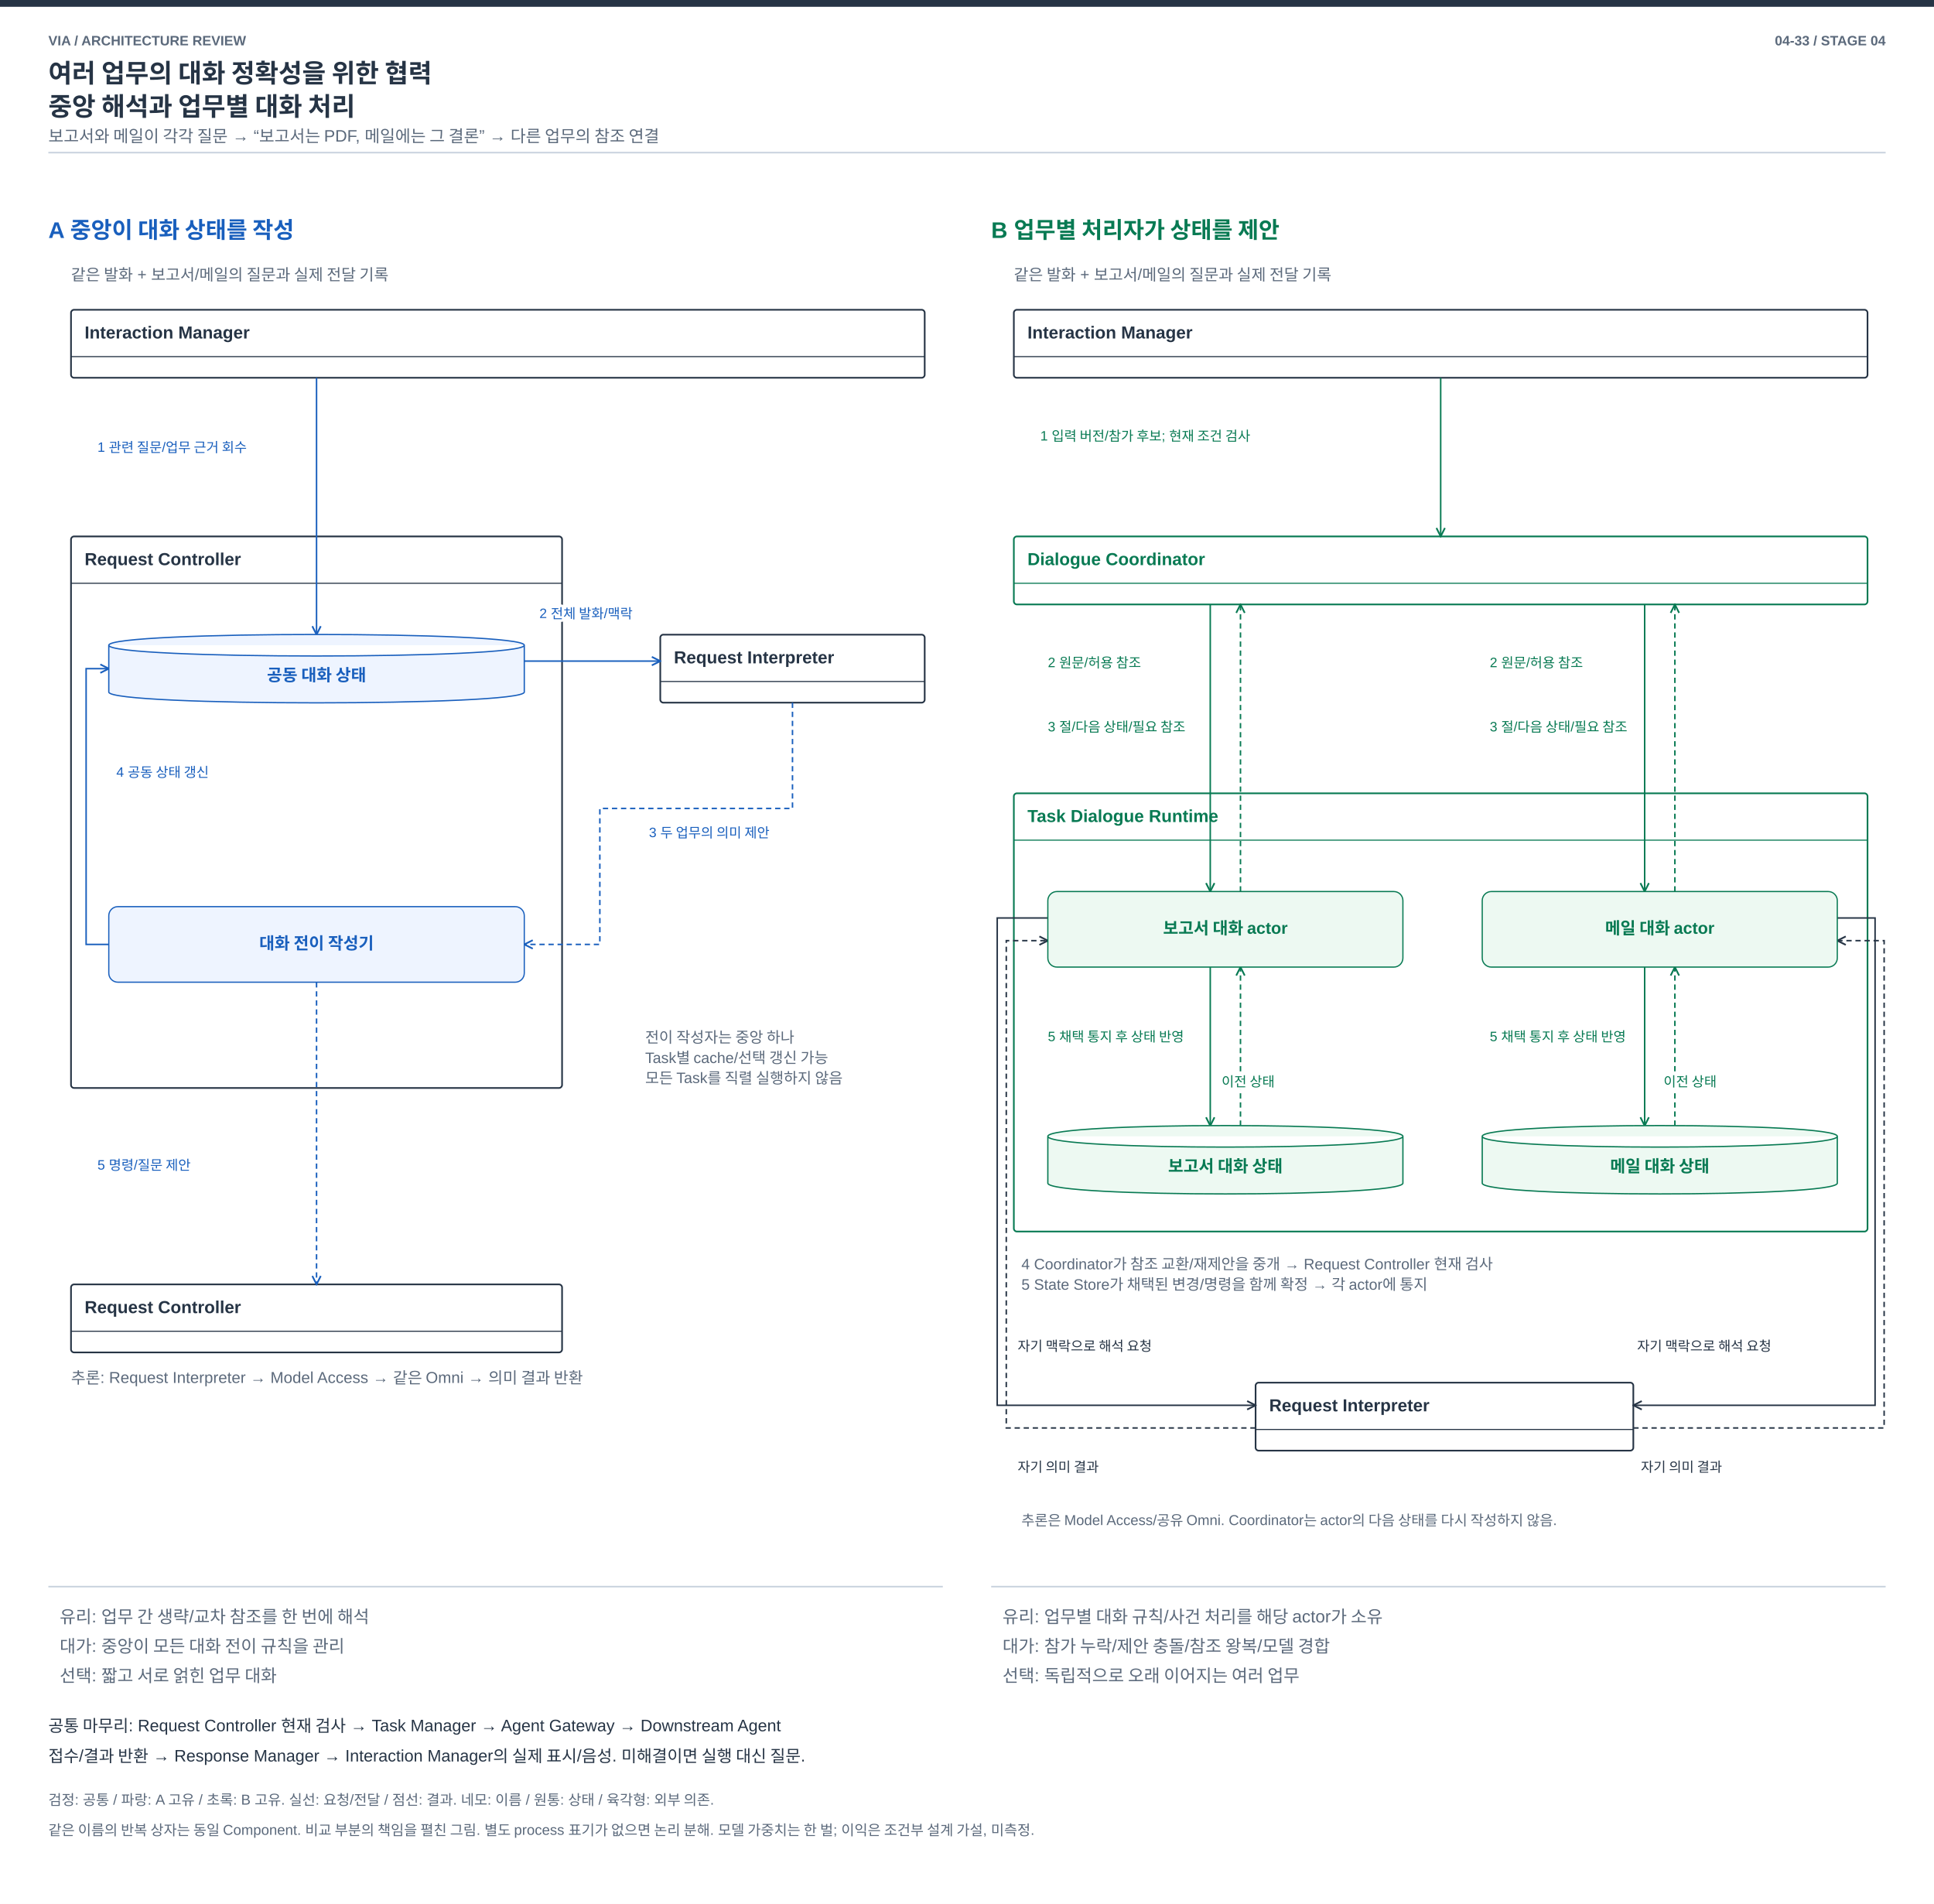
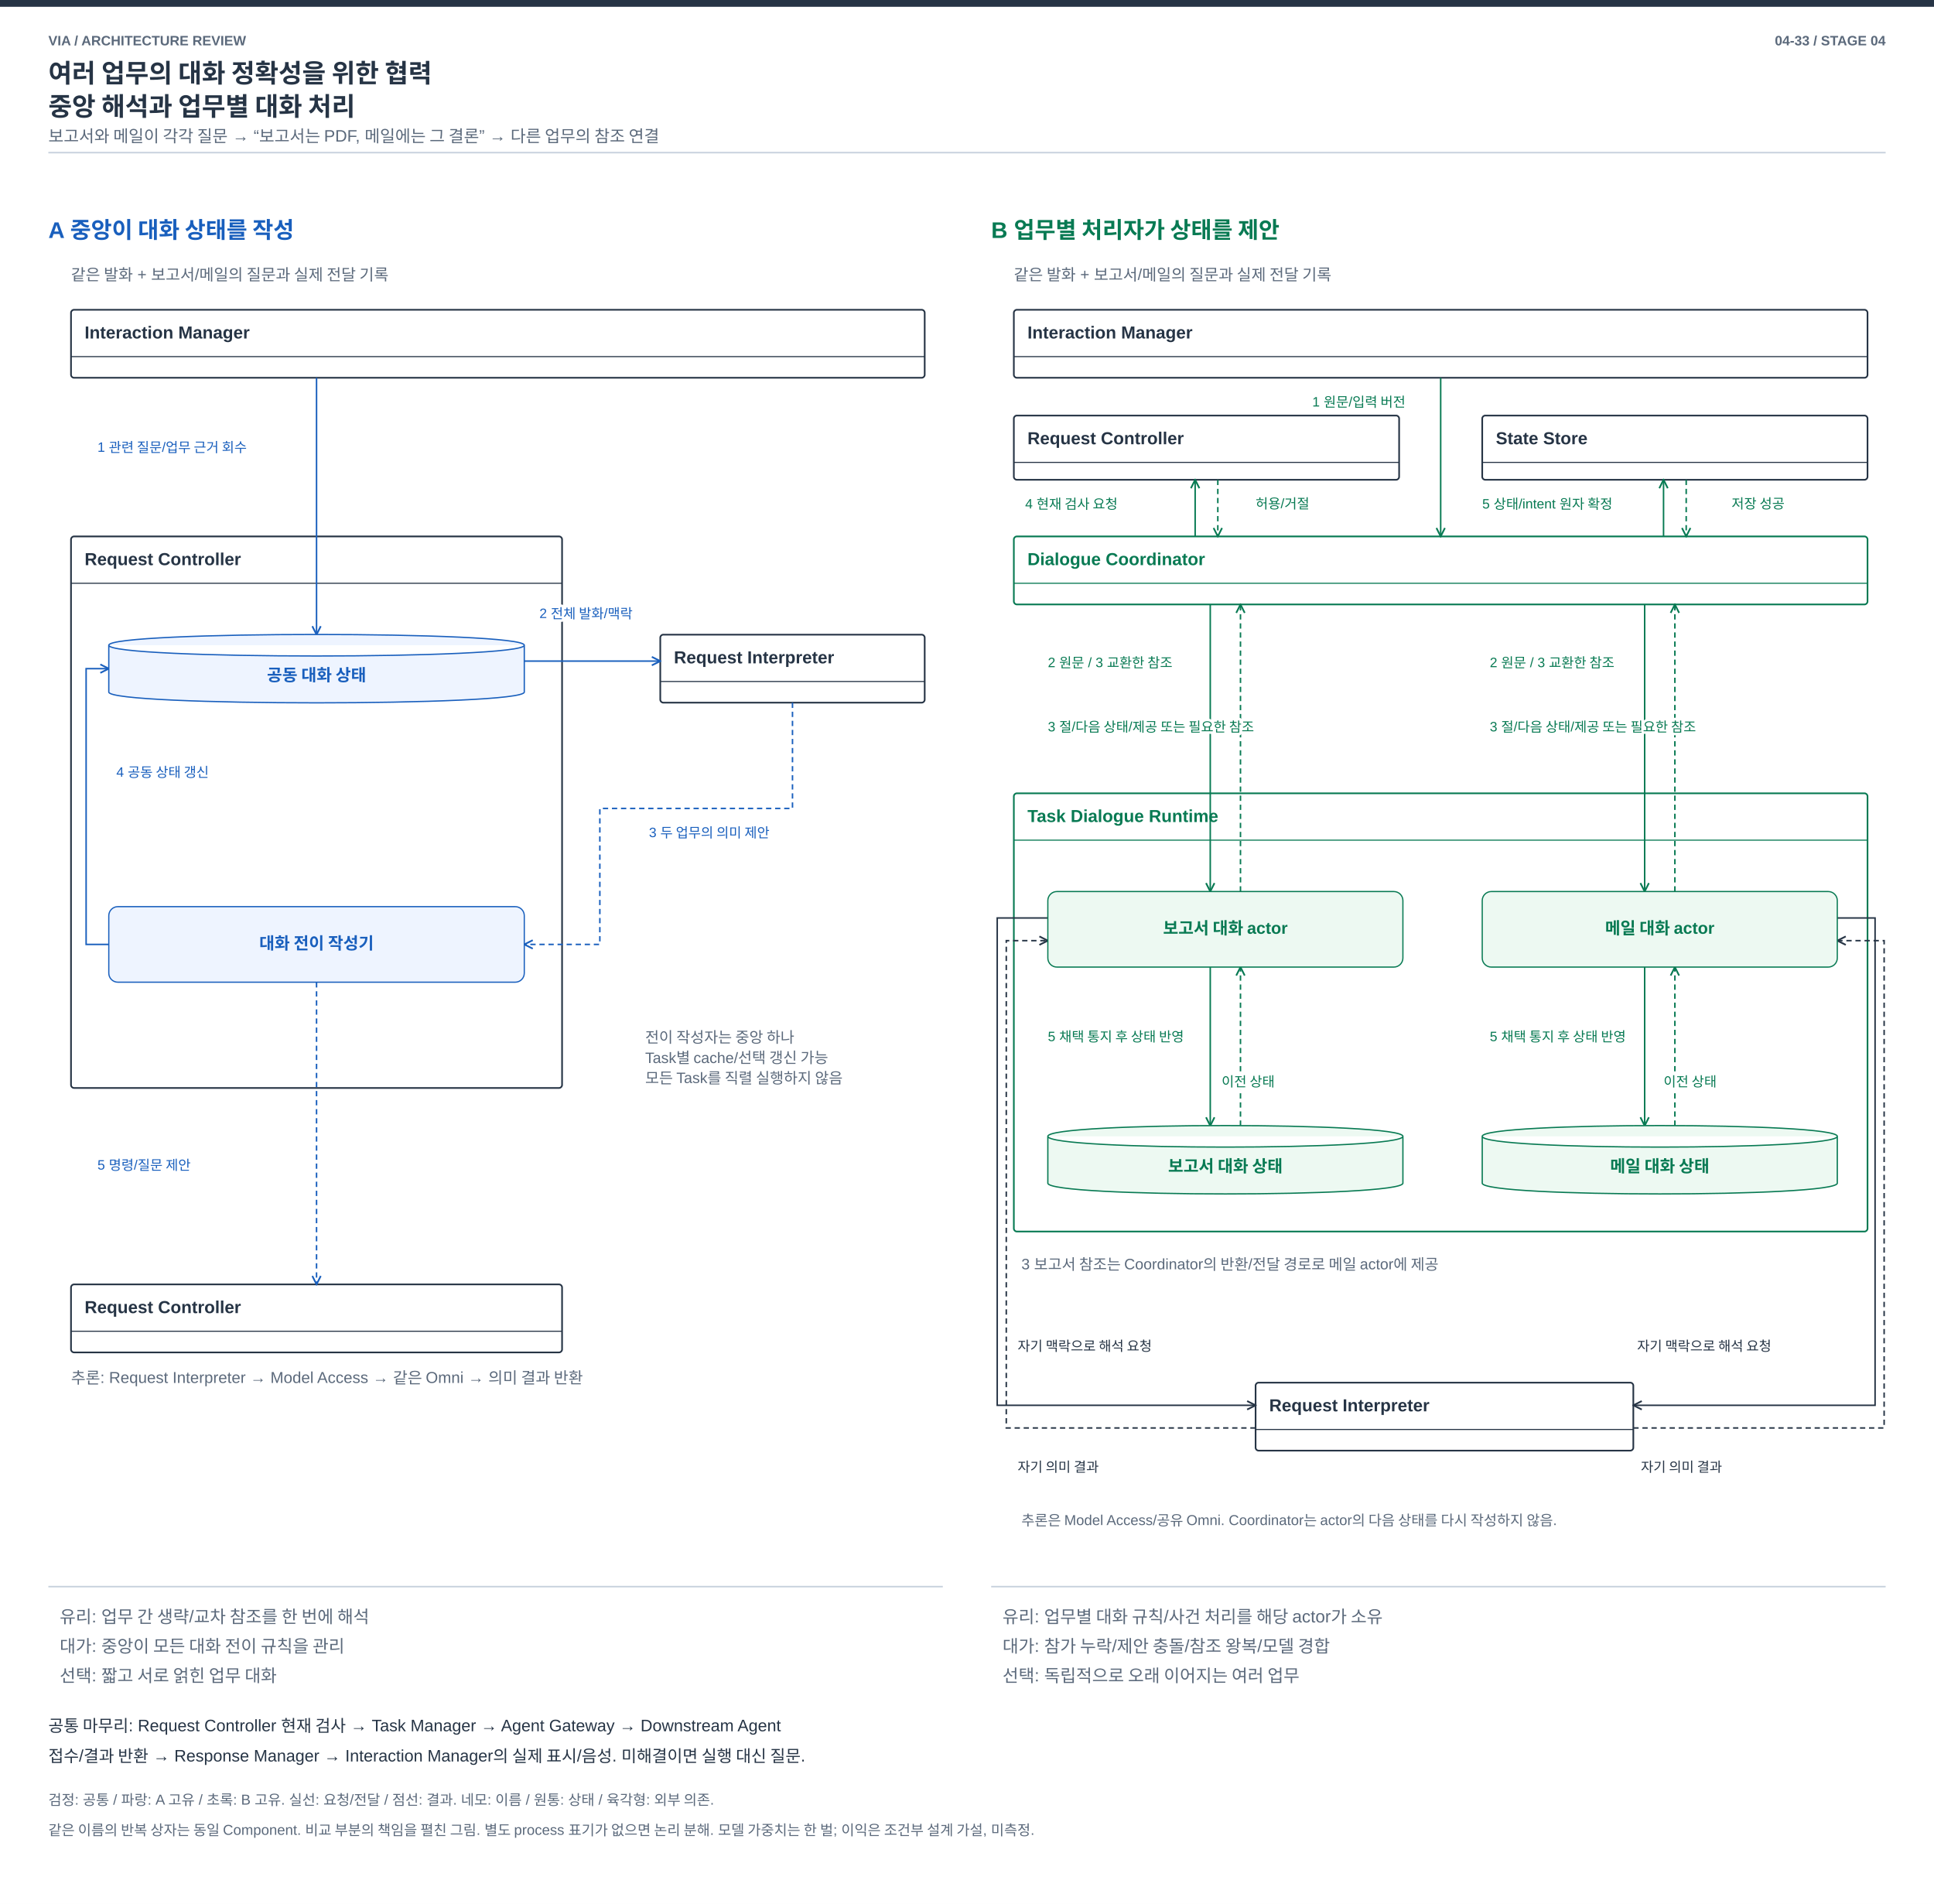
<svg xmlns="http://www.w3.org/2000/svg" width="2560" height="2520" viewBox="0 0 2560 2520" role="img" aria-labelledby="title">
  <defs>
    <marker id="a263445" viewBox="0 0 10 10" refX="9" refY="5" markerWidth="7" markerHeight="7" orient="auto-start-reverse">
      <path d="M1 1L9 5L1 9" fill="none" stroke="#263445" stroke-width="1.6" />
    </marker>
    <marker id="a195FBD" viewBox="0 0 10 10" refX="9" refY="5" markerWidth="7" markerHeight="7" orient="auto-start-reverse">
      <path d="M1 1L9 5L1 9" fill="none" stroke="#195FBD" stroke-width="1.6" />
    </marker>
    <marker id="a087A53" viewBox="0 0 10 10" refX="9" refY="5" markerWidth="7" markerHeight="7" orient="auto-start-reverse">
      <path d="M1 1L9 5L1 9" fill="none" stroke="#087A53" stroke-width="1.6" />
    </marker>
  </defs>
  <rect width="2560" height="2520" fill="white" />
  <g font-family="Arial, Apple SD Gothic Neo, Malgun Gothic, sans-serif">
    <rect id="e1" x="0" y="0" width="2560" height="9" rx="0" fill="#263445" stroke="none" stroke-width="1.5" />
    <g id="Arc" data-component="true">
      <rect x="94" y="410" width="1130" height="90" rx="4" fill="white" stroke="#263445" stroke-width="2.2" />
      <path d="M94 472H1224" stroke="#263445" stroke-width="1.4" />
      <text x="112" y="448.0" text-anchor="start" font-size="23" font-weight="700" fill="#263445">Interaction Manager</text>
    </g>
    <g id="Aowner" data-component="true">
      <rect x="94" y="710" width="650" height="730" rx="4" fill="white" stroke="#263445" stroke-width="2.2" />
      <path d="M94 772H744" stroke="#263445" stroke-width="1.4" />
      <text x="112" y="748.0" text-anchor="start" font-size="23" font-weight="700" fill="#263445">Request Controller</text>
    </g>
    <g id="Ari" data-component="true">
      <rect x="874" y="840" width="350" height="90" rx="4" fill="white" stroke="#263445" stroke-width="2.2" />
      <path d="M874 902H1224" stroke="#263445" stroke-width="1.4" />
      <text x="892" y="878.0" text-anchor="start" font-size="23" font-weight="700" fill="#263445">Request Interpreter</text>
    </g>
    <g id="Aout" data-component="true">
      <rect x="94" y="1700" width="650" height="90" rx="4" fill="white" stroke="#263445" stroke-width="2.2" />
      <path d="M94 1762H744" stroke="#263445" stroke-width="1.4" />
      <text x="112" y="1738.0" text-anchor="start" font-size="23" font-weight="700" fill="#263445">Request Controller</text>
    </g>
    <g id="Brc" data-component="true">
      <rect x="1342" y="410" width="1130" height="90" rx="4" fill="white" stroke="#263445" stroke-width="2.2" />
      <path d="M1342 472H2472" stroke="#263445" stroke-width="1.4" />
      <text x="1360" y="448.0" text-anchor="start" font-size="23" font-weight="700" fill="#263445">Interaction Manager</text>
    </g>
    <g id="Bcoord" data-component="true">
      <rect x="1342" y="710" width="1130" height="90" rx="4" fill="white" stroke="#087A53" stroke-width="2.2" />
      <path d="M1342 772H2472" stroke="#087A53" stroke-width="1.4" />
      <text x="1360" y="748.0" text-anchor="start" font-size="23" font-weight="700" fill="#087A53">Dialogue Coordinator</text>
    </g>
    <g id="Bruntime" data-component="true">
      <rect x="1342" y="1050" width="1130" height="580" rx="4" fill="white" stroke="#087A53" stroke-width="2.2" />
      <path d="M1342 1112H2472" stroke="#087A53" stroke-width="1.4" />
      <text x="1360" y="1088.0" text-anchor="start" font-size="23" font-weight="700" fill="#087A53">Task Dialogue Runtime</text>
    </g>
+     <g id="Bguard" data-component="true">
+       <rect x="1342" y="550" width="510" height="85" rx="4" fill="white" stroke="#263445" stroke-width="2.2" />
+       <path d="M1342 612H1852" stroke="#263445" stroke-width="1.4" />
+       <text x="1360" y="588.0" text-anchor="start" font-size="23" font-weight="700" fill="#263445">Request Controller</text>
+     </g>
+     <g id="Bcommit" data-component="true">
+       <rect x="1962" y="550" width="510" height="85" rx="4" fill="white" stroke="#263445" stroke-width="2.2" />
+       <path d="M1962 612H2472" stroke="#263445" stroke-width="1.4" />
+       <text x="1980" y="588.0" text-anchor="start" font-size="23" font-weight="700" fill="#263445">State Store</text>
+     </g>
    <g id="Bri" data-component="true">
      <rect x="1662" y="1830" width="500" height="90" rx="4" fill="white" stroke="#263445" stroke-width="2.2" />
      <path d="M1662 1892H2162" stroke="#263445" stroke-width="1.4" />
      <text x="1680" y="1868.0" text-anchor="start" font-size="23" font-weight="700" fill="#263445">Request Interpreter</text>
    </g>
    <polyline id="e6" points="64,202 2496,202" fill="none" stroke="#C7D1DD" stroke-width="2" />
    <polyline id="e14" points="419.0,500 419.0,840" fill="none" stroke="#195FBD" stroke-width="2" marker-end="url(#a195FBD)" />
    <polyline id="e16" points="694,875.0 874,875.0" fill="none" stroke="#195FBD" stroke-width="2" marker-end="url(#a195FBD)" />
    <polyline id="e18" points="1049.0,930 1049,1070 794,1070 794,1250 694,1250.0" fill="none" stroke="#195FBD" stroke-width="2" stroke-dasharray="7 5" marker-end="url(#a195FBD)" />
    <polyline id="e20" points="144,1250.0 114,1250 114,885 144,885.0" fill="none" stroke="#195FBD" stroke-width="2" marker-end="url(#a195FBD)" />
    <polyline id="e23" points="419.0,1300 419.0,1700" fill="none" stroke="#195FBD" stroke-width="2" stroke-dasharray="7 5" marker-end="url(#a195FBD)" />
    <polyline id="e27" points="64,2100 1248,2100" fill="none" stroke="#C7D1DD" stroke-width="2" />
    <polyline id="e38" points="1907.0,500 1907.0,710" fill="none" stroke="#087A53" stroke-width="2" marker-end="url(#a087A53)" />
    <polyline id="e40" points="1602.0,800 1602.0,1180" fill="none" stroke="#087A53" stroke-width="2" marker-end="url(#a087A53)" />
    <polyline id="e42" points="1642.0,1180 1642.0,800" fill="none" stroke="#087A53" stroke-width="2" stroke-dasharray="7 5" marker-end="url(#a087A53)" />
    <polyline id="e44" points="1602.0,1280 1602.0,1490" fill="none" stroke="#087A53" stroke-width="2" marker-end="url(#a087A53)" />
    <polyline id="e46" points="1642.0,1490 1642.0,1280" fill="none" stroke="#087A53" stroke-width="2" stroke-dasharray="7 5" marker-end="url(#a087A53)" />
    <polyline id="e48" points="2177.0,800 2177.0,1180" fill="none" stroke="#087A53" stroke-width="2" marker-end="url(#a087A53)" />
    <polyline id="e50" points="2217.0,1180 2217.0,800" fill="none" stroke="#087A53" stroke-width="2" stroke-dasharray="7 5" marker-end="url(#a087A53)" />
    <polyline id="e52" points="2177.0,1280 2177.0,1490" fill="none" stroke="#087A53" stroke-width="2" marker-end="url(#a087A53)" />
    <polyline id="e54" points="2217.0,1490 2217.0,1280" fill="none" stroke="#087A53" stroke-width="2" stroke-dasharray="7 5" marker-end="url(#a087A53)" />
-     <polyline id="e58" points="1387,1215.0 1320,1215 1320,1860 1662,1860.0" fill="none" stroke="#263445" stroke-width="2" marker-end="url(#a263445)" />
-     <polyline id="e60" points="1662,1890.0 1332,1890 1332,1245 1387,1245.0" fill="none" stroke="#263445" stroke-width="2" stroke-dasharray="7 5" marker-end="url(#a263445)" />
-     <polyline id="e62" points="2432,1215.0 2482,1215 2482,1860 2162,1860.0" fill="none" stroke="#263445" stroke-width="2" marker-end="url(#a263445)" />
-     <polyline id="e64" points="2162,1890.0 2494,1890 2494,1245 2432,1245.0" fill="none" stroke="#263445" stroke-width="2" stroke-dasharray="7 5" marker-end="url(#a263445)" />
-     <polyline id="e67" points="1312,2100 2496,2100" fill="none" stroke="#C7D1DD" stroke-width="2" />
+     <polyline id="e58" points="1582.0,710 1582.0,635" fill="none" stroke="#087A53" stroke-width="2" marker-end="url(#a087A53)" />
+     <polyline id="e60" points="1612.0,635 1612.0,710" fill="none" stroke="#087A53" stroke-width="2" stroke-dasharray="7 5" marker-end="url(#a087A53)" />
+     <polyline id="e62" points="2202.0,710 2202.0,635" fill="none" stroke="#087A53" stroke-width="2" marker-end="url(#a087A53)" />
+     <polyline id="e64" points="2232.0,635 2232.0,710" fill="none" stroke="#087A53" stroke-width="2" stroke-dasharray="7 5" marker-end="url(#a087A53)" />
+     <polyline id="e68" points="1387,1215.0 1320,1215 1320,1860 1662,1860.0" fill="none" stroke="#263445" stroke-width="2" marker-end="url(#a263445)" />
+     <polyline id="e70" points="1662,1890.0 1332,1890 1332,1245 1387,1245.0" fill="none" stroke="#263445" stroke-width="2" stroke-dasharray="7 5" marker-end="url(#a263445)" />
+     <polyline id="e72" points="2432,1215.0 2482,1215 2482,1860 2162,1860.0" fill="none" stroke="#263445" stroke-width="2" marker-end="url(#a263445)" />
+     <polyline id="e74" points="2162,1890.0 2494,1890 2494,1245 2432,1245.0" fill="none" stroke="#263445" stroke-width="2" stroke-dasharray="7 5" marker-end="url(#a263445)" />
+     <polyline id="e77" points="1312,2100 2496,2100" fill="none" stroke="#C7D1DD" stroke-width="2" />
    <g id="Astate" data-node="true" data-x="144" data-y="840" data-w="550" data-h="90">
      <path d="M144 854C144 835 694 835 694 854V916C694 935 144 935 144 916Z M144 854C144 873 694 873 694 854" fill="#EEF4FF" stroke="#195FBD" stroke-width="1.7" />
      <text x="419.0" y="901.25" text-anchor="middle" font-size="22" font-weight="700" fill="#195FBD">공동 대화 상태</text>
    </g>
    <g id="Atransition" data-node="true" data-x="144" data-y="1200" data-w="550" data-h="100">
      <rect x="144" y="1200" width="550" height="100" rx="12" fill="#EEF4FF" stroke="#195FBD" stroke-width="1.6" />
      <text x="419.0" y="1256.25" text-anchor="middle" font-size="22" font-weight="700" fill="#195FBD">대화 전이 작성기</text>
    </g>
    <g id="Br" data-node="true" data-x="1387" data-y="1180" data-w="470" data-h="100">
      <rect x="1387" y="1180" width="470" height="100" rx="12" fill="#EDF9F2" stroke="#087A53" stroke-width="1.6" />
      <text x="1622.0" y="1236.25" text-anchor="middle" font-size="22" font-weight="700" fill="#087A53">보고서 대화 actor</text>
    </g>
    <g id="Bm" data-node="true" data-x="1962" data-y="1180" data-w="470" data-h="100">
      <rect x="1962" y="1180" width="470" height="100" rx="12" fill="#EDF9F2" stroke="#087A53" stroke-width="1.6" />
      <text x="2197.0" y="1236.25" text-anchor="middle" font-size="22" font-weight="700" fill="#087A53">메일 대화 actor</text>
    </g>
    <g id="Brs" data-node="true" data-x="1387" data-y="1490" data-w="470" data-h="90">
      <path d="M1387 1504C1387 1485 1857 1485 1857 1504V1566C1857 1585 1387 1585 1387 1566Z M1387 1504C1387 1523 1857 1523 1857 1504" fill="#EDF9F2" stroke="#087A53" stroke-width="1.7" />
      <text x="1622.0" y="1551.25" text-anchor="middle" font-size="22" font-weight="700" fill="#087A53">보고서 대화 상태</text>
    </g>
    <g id="Bms" data-node="true" data-x="1962" data-y="1490" data-w="470" data-h="90">
      <path d="M1962 1504C1962 1485 2432 1485 2432 1504V1566C2432 1585 1962 1585 1962 1566Z M1962 1504C1962 1523 2432 1523 2432 1504" fill="#EDF9F2" stroke="#087A53" stroke-width="1.7" />
      <text x="2197.0" y="1551.25" text-anchor="middle" font-size="22" font-weight="700" fill="#087A53">메일 대화 상태</text>
    </g>
    <g id="e2">
      <text x="64" y="60.0" text-anchor="start" font-size="18" font-weight="700" fill="#5B697B">VIA  /  ARCHITECTURE REVIEW</text>
    </g>
    <g id="e3">
      <text x="2496" y="60.0" text-anchor="end" font-size="18" font-weight="700" fill="#5B697B">04-33  /  STAGE 04</text>
    </g>
    <g id="e4">
      <text x="64" y="109" text-anchor="start" font-size="34" font-weight="700" fill="#263445">여러 업무의 대화 정확성을 위한 협력</text>
      <text x="64" y="153" text-anchor="start" font-size="34" font-weight="700" fill="#263445">중앙 해석과 업무별 대화 처리</text>
    </g>
    <g id="e5">
      <text x="64" y="188.0" text-anchor="start" font-size="22" font-weight="400" fill="#5B697B">보고서와 메일이 각각 질문 → “보고서는 PDF, 메일에는 그 결론” → 다른 업무의 참조 연결</text>
    </g>
    <g id="e7">
      <text x="64" y="315.0" text-anchor="start" font-size="30" font-weight="700" fill="#195FBD">A  중앙이 대화 상태를 작성</text>
    </g>
    <g id="e9">
      <text x="94" y="371.0" text-anchor="start" font-size="21" font-weight="400" fill="#5B697B">같은 발화 + 보고서/메일의 질문과 실제 전달 기록</text>
    </g>
    <g id="e15" paint-order="stroke" stroke="white" stroke-width="7" stroke-linejoin="round">
      <text x="129" y="598.0" text-anchor="start" font-size="18" font-weight="400" fill="#195FBD">1  관련 질문/업무 근거 회수</text>
    </g>
    <g id="e17" paint-order="stroke" stroke="white" stroke-width="7" stroke-linejoin="round">
      <text x="714" y="818.0" text-anchor="start" font-size="18" font-weight="400" fill="#195FBD">2  전체 발화/맥락</text>
    </g>
    <g id="e19" paint-order="stroke" stroke="white" stroke-width="7" stroke-linejoin="round">
      <text x="859" y="1108.0" text-anchor="start" font-size="18" font-weight="400" fill="#195FBD">3  두 업무의 의미 제안</text>
    </g>
    <g id="e21" paint-order="stroke" stroke="white" stroke-width="7" stroke-linejoin="round">
      <text x="154" y="1028.0" text-anchor="start" font-size="18" font-weight="400" fill="#195FBD">4  공동 상태 갱신</text>
    </g>
    <g id="e24" paint-order="stroke" stroke="white" stroke-width="7" stroke-linejoin="round">
      <text x="129" y="1548.0" text-anchor="start" font-size="18" font-weight="400" fill="#195FBD">5  명령/질문 제안</text>
    </g>
    <g id="e25">
      <text x="854" y="1380.0" text-anchor="start" font-size="20" font-weight="400" fill="#5B697B">전이 작성자는 중앙 하나</text>
      <text x="854" y="1407.0" text-anchor="start" font-size="20" font-weight="400" fill="#5B697B">Task별 cache/선택 갱신 가능</text>
      <text x="854" y="1434.0" text-anchor="start" font-size="20" font-weight="400" fill="#5B697B">모든 Task를 직렬 실행하지 않음</text>
    </g>
    <g id="e26">
      <text x="94" y="1831.0" text-anchor="start" font-size="21" font-weight="400" fill="#5B697B">추론: Request Interpreter → Model Access → 같은 Omni → 의미 결과 반환</text>
    </g>
    <g id="e28">
      <text x="79" y="2148" text-anchor="start" font-size="23" font-weight="400" fill="#5B697B">유리: 업무 간 생략/교차 참조를 한 번에 해석</text>
      <text x="79" y="2187" text-anchor="start" font-size="23" font-weight="400" fill="#5B697B">대가: 중앙이 모든 대화 전이 규칙을 관리</text>
      <text x="79" y="2226" text-anchor="start" font-size="23" font-weight="400" fill="#5B697B">선택: 짧고 서로 얽힌 업무 대화</text>
    </g>
    <g id="e29">
      <text x="1312" y="315.0" text-anchor="start" font-size="30" font-weight="700" fill="#087A53">B  업무별 처리자가 상태를 제안</text>
    </g>
    <g id="e31">
      <text x="1342" y="371.0" text-anchor="start" font-size="21" font-weight="400" fill="#5B697B">같은 발화 + 보고서/메일의 질문과 실제 전달 기록</text>
    </g>
    <g id="e39" paint-order="stroke" stroke="white" stroke-width="7" stroke-linejoin="round">
-       <text x="1377" y="583.0" text-anchor="start" font-size="18" font-weight="400" fill="#087A53">1  입력 버전/참가 후보; 현재 조건 검사</text>
+       <text x="1737" y="538.0" text-anchor="start" font-size="18" font-weight="400" fill="#087A53">1  원문/입력 버전</text>
    </g>
    <g id="e41" paint-order="stroke" stroke="white" stroke-width="7" stroke-linejoin="round">
-       <text x="1387" y="883.0" text-anchor="start" font-size="18" font-weight="400" fill="#087A53">2  원문/허용 참조</text>
+       <text x="1387" y="883.0" text-anchor="start" font-size="18" font-weight="400" fill="#087A53">2  원문 / 3  교환한 참조</text>
    </g>
    <g id="e43" paint-order="stroke" stroke="white" stroke-width="7" stroke-linejoin="round">
-       <text x="1387" y="968.0" text-anchor="start" font-size="18" font-weight="400" fill="#087A53">3  절/다음 상태/필요 참조</text>
+       <text x="1387" y="968.0" text-anchor="start" font-size="18" font-weight="400" fill="#087A53">3  절/다음 상태/제공 또는 필요한 참조</text>
    </g>
    <g id="e45" paint-order="stroke" stroke="white" stroke-width="7" stroke-linejoin="round">
      <text x="1387" y="1378.0" text-anchor="start" font-size="18" font-weight="400" fill="#087A53">5  채택 통지 후 상태 반영</text>
    </g>
    <g id="e47" paint-order="stroke" stroke="white" stroke-width="7" stroke-linejoin="round">
      <text x="1617" y="1438.0" text-anchor="start" font-size="18" font-weight="400" fill="#087A53">이전 상태</text>
    </g>
    <g id="e49" paint-order="stroke" stroke="white" stroke-width="7" stroke-linejoin="round">
-       <text x="1972" y="883.0" text-anchor="start" font-size="18" font-weight="400" fill="#087A53">2  원문/허용 참조</text>
+       <text x="1972" y="883.0" text-anchor="start" font-size="18" font-weight="400" fill="#087A53">2  원문 / 3  교환한 참조</text>
    </g>
    <g id="e51" paint-order="stroke" stroke="white" stroke-width="7" stroke-linejoin="round">
-       <text x="1972" y="968.0" text-anchor="start" font-size="18" font-weight="400" fill="#087A53">3  절/다음 상태/필요 참조</text>
+       <text x="1972" y="968.0" text-anchor="start" font-size="18" font-weight="400" fill="#087A53">3  절/다음 상태/제공 또는 필요한 참조</text>
    </g>
    <g id="e53" paint-order="stroke" stroke="white" stroke-width="7" stroke-linejoin="round">
      <text x="1972" y="1378.0" text-anchor="start" font-size="18" font-weight="400" fill="#087A53">5  채택 통지 후 상태 반영</text>
    </g>
    <g id="e55" paint-order="stroke" stroke="white" stroke-width="7" stroke-linejoin="round">
      <text x="2202" y="1438.0" text-anchor="start" font-size="18" font-weight="400" fill="#087A53">이전 상태</text>
    </g>
-     <g id="e56">
-       <text x="1352" y="1680.0" text-anchor="start" font-size="20" font-weight="400" fill="#5B697B">4  Coordinator가 참조 교환/재제안을 중개 → Request Controller 현재 검사</text>
-       <text x="1352" y="1707.0" text-anchor="start" font-size="20" font-weight="400" fill="#5B697B">5  State Store가 채택된 변경/명령을 함께 확정 → 각 actor에 통지</text>
-     </g>
    <g id="e59" paint-order="stroke" stroke="white" stroke-width="7" stroke-linejoin="round">
+       <text x="1357" y="673.0" text-anchor="start" font-size="18" font-weight="400" fill="#087A53">4  현재 검사 요청</text>
+     </g>
+     <g id="e61" paint-order="stroke" stroke="white" stroke-width="7" stroke-linejoin="round">
+       <text x="1662" y="673.0" text-anchor="start" font-size="18" font-weight="400" fill="#087A53">허용/거절</text>
+     </g>
+     <g id="e63" paint-order="stroke" stroke="white" stroke-width="7" stroke-linejoin="round">
+       <text x="1962" y="673.0" text-anchor="start" font-size="18" font-weight="400" fill="#087A53">5  상태/intent 원자 확정</text>
+     </g>
+     <g id="e65" paint-order="stroke" stroke="white" stroke-width="7" stroke-linejoin="round">
+       <text x="2292" y="673.0" text-anchor="start" font-size="18" font-weight="400" fill="#087A53">저장 성공</text>
+     </g>
+     <g id="e66">
+       <text x="1352" y="1680.0" text-anchor="start" font-size="20" font-weight="400" fill="#5B697B">3  보고서 참조는 Coordinator의 반환/전달 경로로 메일 actor에 제공</text>
+     </g>
+     <g id="e69" paint-order="stroke" stroke="white" stroke-width="7" stroke-linejoin="round">
      <text x="1347" y="1788.0" text-anchor="start" font-size="18" font-weight="400" fill="#263445">자기 맥락으로 해석 요청</text>
    </g>
-     <g id="e61" paint-order="stroke" stroke="white" stroke-width="7" stroke-linejoin="round">
+     <g id="e71" paint-order="stroke" stroke="white" stroke-width="7" stroke-linejoin="round">
      <text x="1347" y="1948.0" text-anchor="start" font-size="18" font-weight="400" fill="#263445">자기 의미 결과</text>
    </g>
-     <g id="e63" paint-order="stroke" stroke="white" stroke-width="7" stroke-linejoin="round">
+     <g id="e73" paint-order="stroke" stroke="white" stroke-width="7" stroke-linejoin="round">
      <text x="2167" y="1788.0" text-anchor="start" font-size="18" font-weight="400" fill="#263445">자기 맥락으로 해석 요청</text>
    </g>
-     <g id="e65" paint-order="stroke" stroke="white" stroke-width="7" stroke-linejoin="round">
+     <g id="e75" paint-order="stroke" stroke="white" stroke-width="7" stroke-linejoin="round">
      <text x="2172" y="1948.0" text-anchor="start" font-size="18" font-weight="400" fill="#263445">자기 의미 결과</text>
    </g>
-     <g id="e66">
+     <g id="e76">
      <text x="1352" y="2019.0" text-anchor="start" font-size="19" font-weight="400" fill="#5B697B">추론은 Model Access/공유 Omni. Coordinator는 actor의 다음 상태를 다시 작성하지 않음.</text>
    </g>
-     <g id="e68">
+     <g id="e78">
      <text x="1327" y="2148" text-anchor="start" font-size="23" font-weight="400" fill="#5B697B">유리: 업무별 대화 규칙/사건 처리를 해당 actor가 소유</text>
      <text x="1327" y="2187" text-anchor="start" font-size="23" font-weight="400" fill="#5B697B">대가: 참가 누락/제안 충돌/참조 왕복/모델 경합</text>
      <text x="1327" y="2226" text-anchor="start" font-size="23" font-weight="400" fill="#5B697B">선택: 독립적으로 오래 이어지는 여러 업무</text>
    </g>
-     <g id="e69">
+     <g id="e79">
      <text x="64" y="2292.0" text-anchor="start" font-size="22" font-weight="400" fill="#263445">공통 마무리: Request Controller 현재 검사 → Task Manager → Agent Gateway → Downstream Agent</text>
    </g>
-     <g id="e70">
+     <g id="e80">
      <text x="64" y="2332.0" text-anchor="start" font-size="22" font-weight="400" fill="#263445">접수/결과 반환 → Response Manager → Interaction Manager의 실제 표시/음성. 미해결이면 실행 대신 질문.</text>
    </g>
-     <g id="e71">
+     <g id="e81">
      <text x="64" y="2389.0" text-anchor="start" font-size="19" font-weight="400" fill="#5B697B">검정: 공통 / 파랑: A 고유 / 초록: B 고유. 실선: 요청/전달 / 점선: 결과. 네모: 이름 / 원통: 상태 / 육각형: 외부 의존.</text>
    </g>
-     <g id="e72">
+     <g id="e82">
      <text x="64" y="2429.0" text-anchor="start" font-size="19" font-weight="400" fill="#5B697B">같은 이름의 반복 상자는 동일 Component. 비교 부분의 책임을 펼친 그림. 별도 process 표기가 없으면 논리 분해. 모델 가중치는 한 벌; 이익은 조건부 설계 가설, 미측정.</text>
    </g>
  </g>
</svg>
